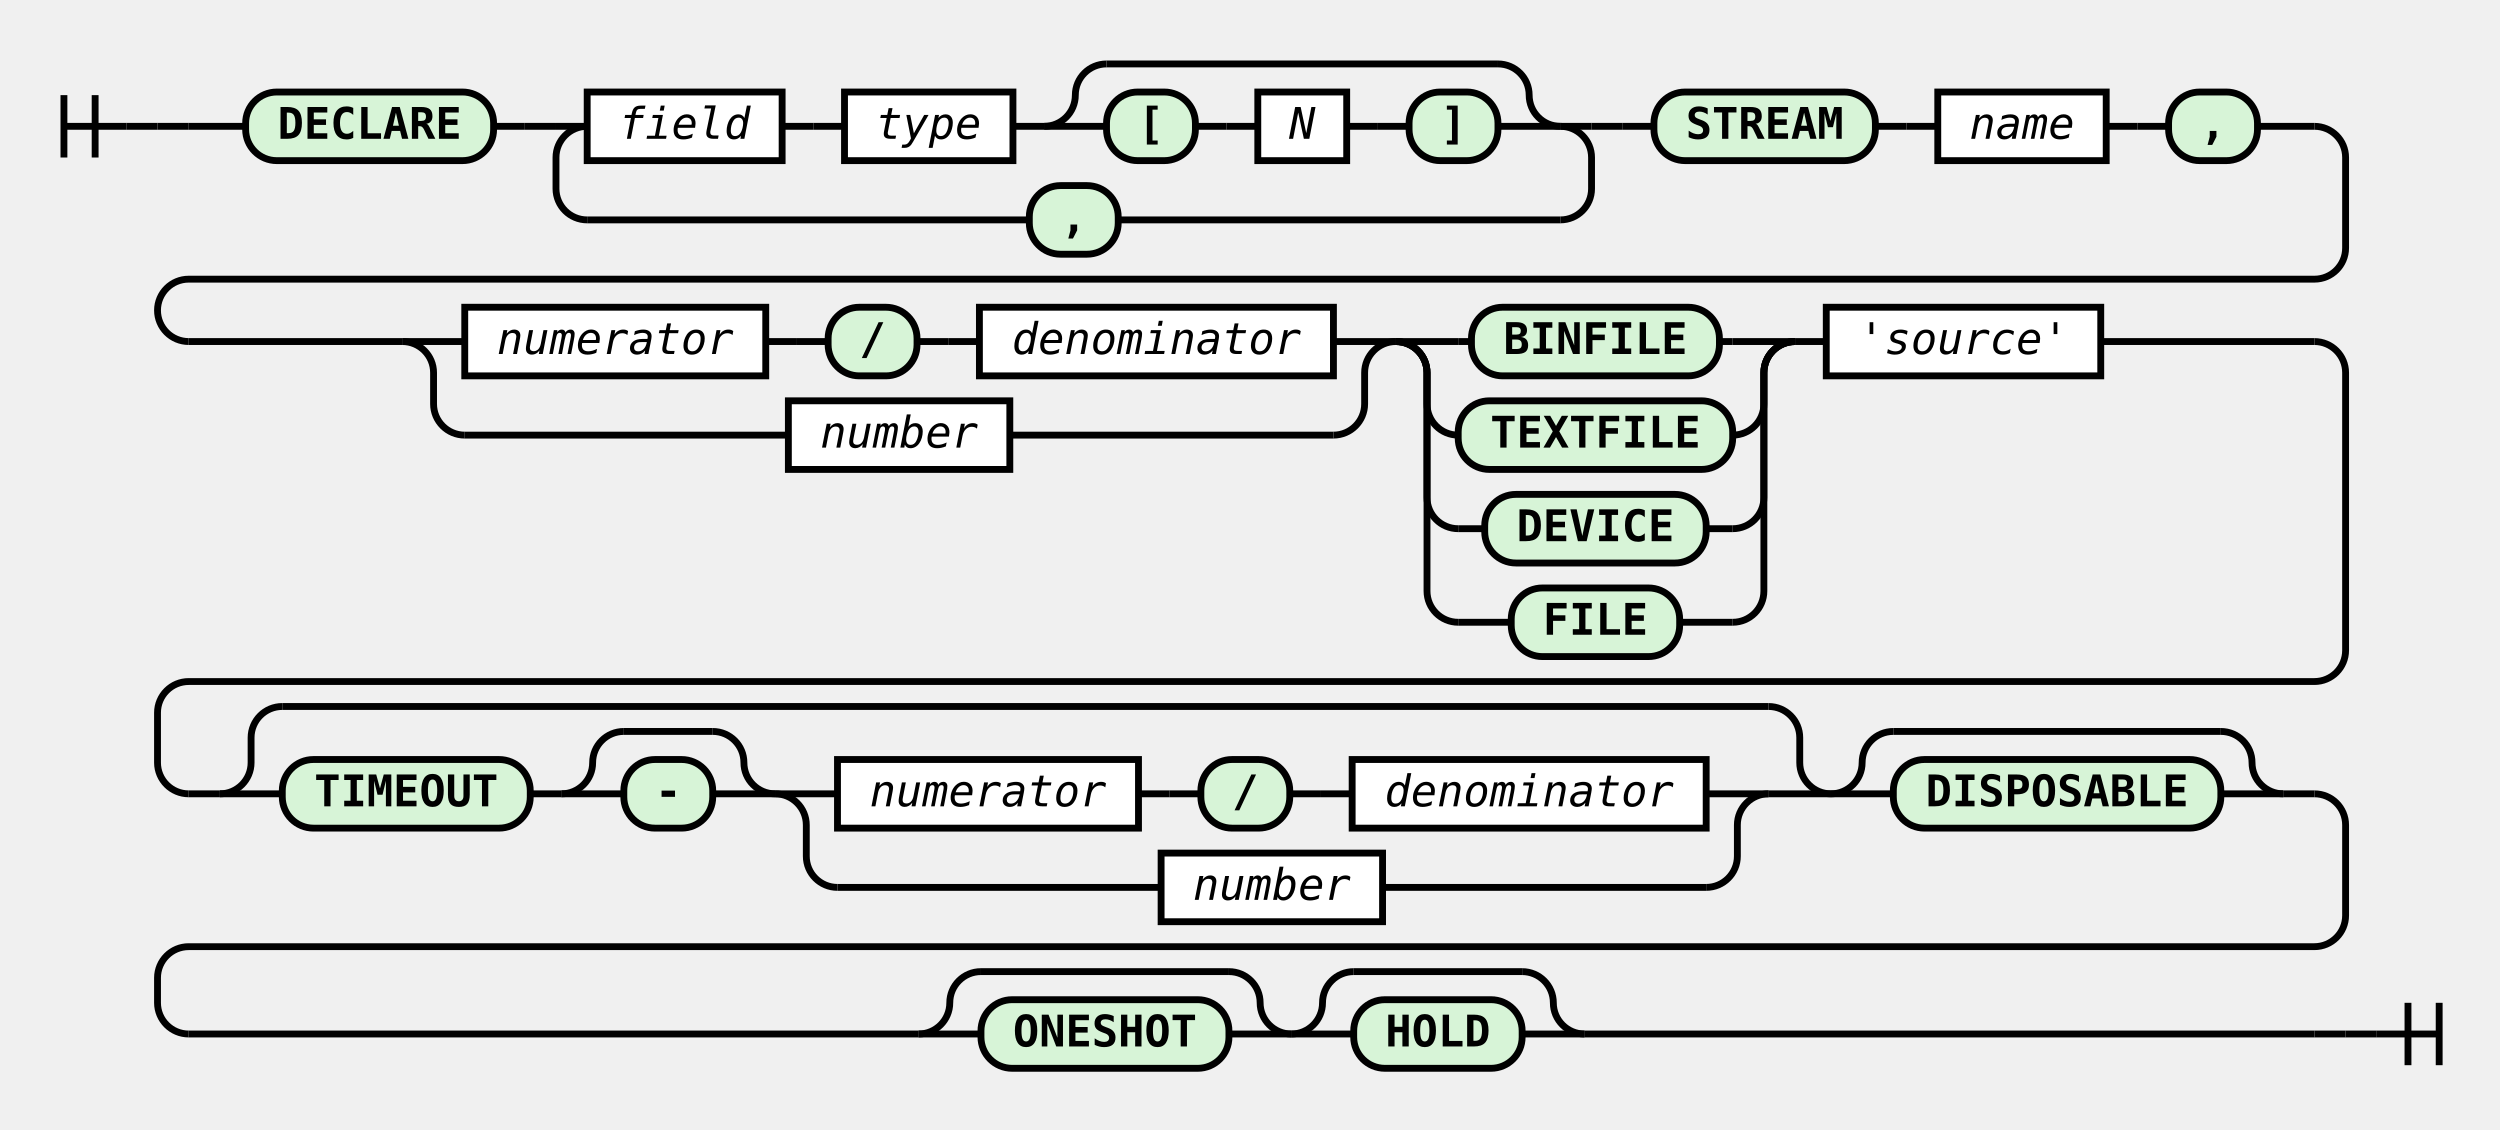
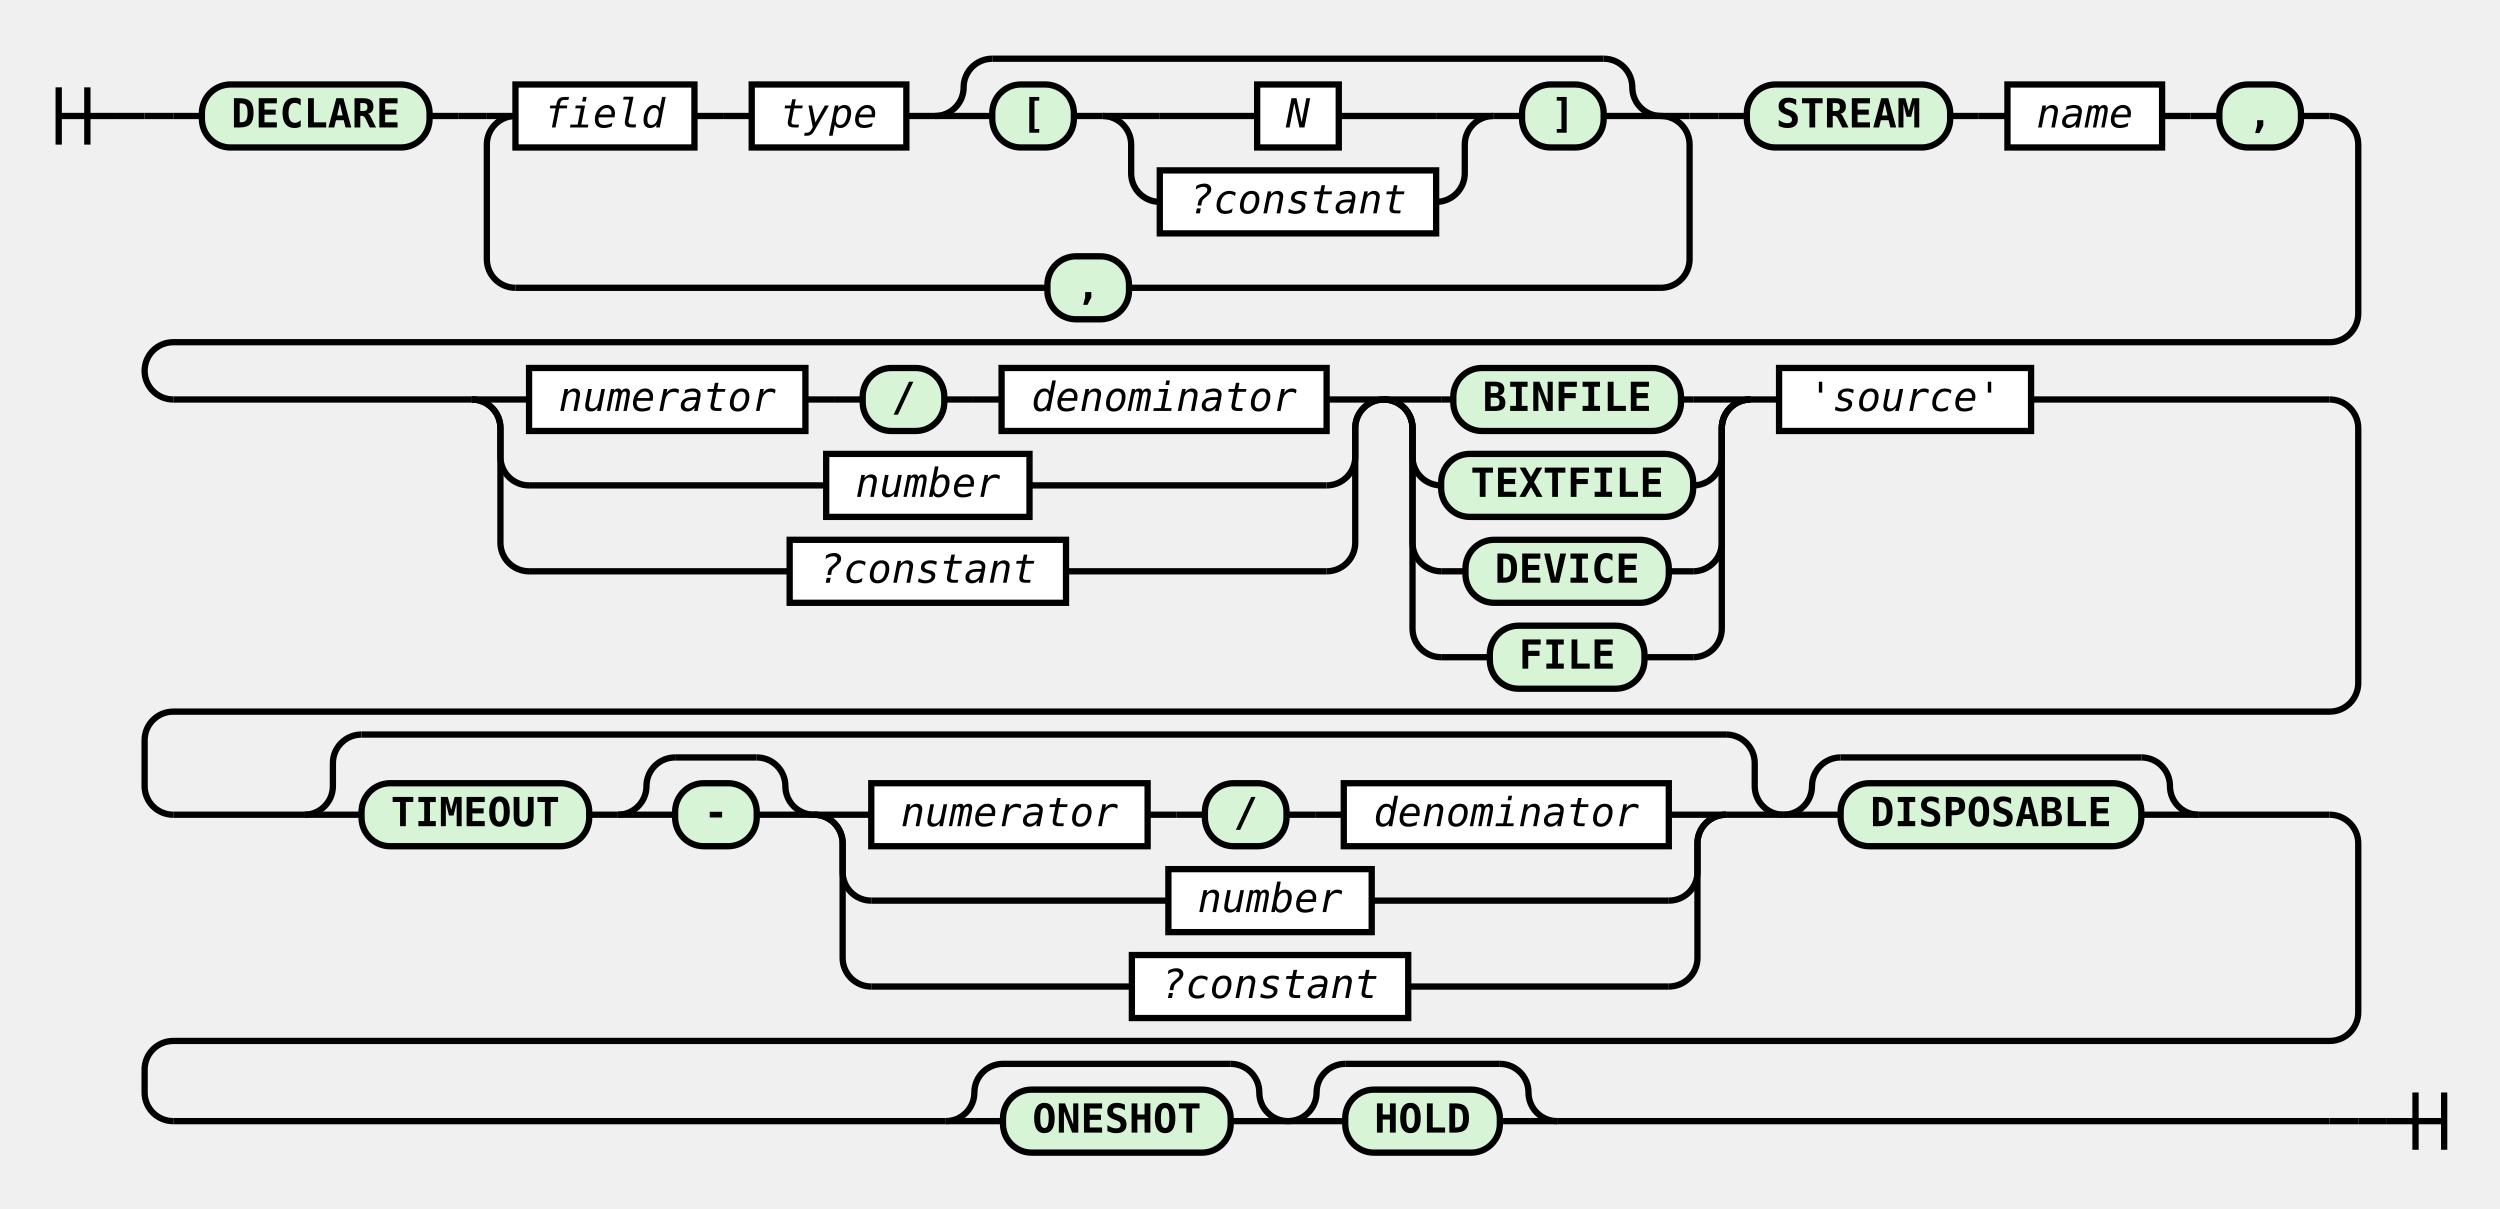
- <svg xmlns="http://www.w3.org/2000/svg" class="railroad-diagram" height="362" viewBox="0 0 801.5 362" width="801.5">
+ <svg xmlns="http://www.w3.org/2000/svg" class="railroad-diagram" height="422" viewBox="0 0 873.0 422" width="873.0">
  <g transform="translate(.5 .5)">
    <g>
      <path d="M20 30v20m10 -20v20m-10 -10h20" />
    </g>
    <path d="M40 40h10" />
    <g>
      <path d="M50 40h0.0" />
      <path d="M50.0 40h10" />
      <g>
-         <path d="M60.0 40h18.25" />
-         <path d="M723.25 40h18.25" />
+         <path d="M60.0 40h10.0" />
+         <path d="M803.0 40h10.0" />
        <g class="terminal ">
-           <path d="M78.25 40h0.0" />
-           <path d="M157.75 40h0.0" />
-           <rect height="22" rx="10" ry="10" width="79.5" x="78.25" y="29" />
-           <text x="118" y="44">DECLARE</text>
-         </g>
-         <path d="M157.75 40h10" />
-         <path d="M167.75 40h10" />
-         <g>
-           <path d="M177.75 40h0.0" />
-           <path d="M509.75 40h0.0" />
-           <path d="M177.75 40h10" />
-           <g>
-             <path d="M187.75 40h0.0" />
-             <path d="M499.75 40h0.0" />
+           <path d="M70.0 40h0.0" />
+           <path d="M149.5 40h0.0" />
+           <rect height="22" rx="10" ry="10" width="79.5" x="70" y="29" />
+           <text x="109.75" y="44">DECLARE</text>
+         </g>
+         <path d="M149.5 40h10" />
+         <path d="M159.5 40h10" />
+         <g>
+           <path d="M169.5 40h0.0" />
+           <path d="M589.5 40h0.0" />
+           <path d="M169.5 40h10" />
+           <g>
+             <path d="M179.5 40h0.0" />
+             <path d="M579.5 40h0.0" />
            <g class="non-terminal ">
-               <path d="M187.75 40h0.0" />
-               <path d="M250.25 40h0.0" />
-               <rect height="22" width="62.5" x="187.75" y="29" />
-               <text x="219" y="44">field</text>
-             </g>
-             <path d="M250.25 40h10" />
-             <path d="M260.25 40h10" />
+               <path d="M179.5 40h0.0" />
+               <path d="M242.0 40h0.0" />
+               <rect height="22" width="62.5" x="179.5" y="29" />
+               <text x="210.75" y="44">field</text>
+             </g>
+             <path d="M242.0 40h10" />
+             <path d="M252.0 40h10" />
            <g class="non-terminal ">
-               <path d="M270.25 40h0.0" />
-               <path d="M324.25 40h0.0" />
-               <rect height="22" width="54" x="270.25" y="29" />
-               <text x="297.25" y="44">type</text>
-             </g>
-             <path d="M324.25 40h10" />
+               <path d="M262.0 40h0.0" />
+               <path d="M316.0 40h0.0" />
+               <rect height="22" width="54" x="262" y="29" />
+               <text x="289" y="44">type</text>
+             </g>
+             <path d="M316.0 40h10" />
            <g>
-               <path d="M334.25 40h0.0" />
-               <path d="M499.75 40h0.0" />
-               <path d="M334.25 40a10 10 0 0 0 10 -10v0a10 10 0 0 1 10 -10" />
+               <path d="M326.0 40h0.0" />
+               <path d="M579.5 40h0.0" />
+               <path d="M326.0 40a10 10 0 0 0 10 -10v0a10 10 0 0 1 10 -10" />
              <g>
-                 <path d="M354.25 20h125.5" />
-               </g>
-               <path d="M479.75 20a10 10 0 0 1 10 10v0a10 10 0 0 0 10 10" />
-               <path d="M334.25 40h20" />
+                 <path d="M346.0 20h213.5" />
+               </g>
+               <path d="M559.5 20a10 10 0 0 1 10 10v0a10 10 0 0 0 10 10" />
+               <path d="M326.0 40h20" />
              <g>
-                 <path d="M354.25 40h0.0" />
-                 <path d="M479.75 40h0.0" />
+                 <path d="M346.0 40h0.0" />
+                 <path d="M559.5 40h0.0" />
                <g class="terminal ">
-                   <path d="M354.25 40h0.0" />
-                   <path d="M382.75 40h0.0" />
-                   <rect height="22" rx="10" ry="10" width="28.5" x="354.25" y="29" />
-                   <text x="368.5" y="44">[</text>
-                 </g>
-                 <path d="M382.75 40h10" />
-                 <path d="M392.75 40h10" />
+                   <path d="M346.0 40h0.0" />
+                   <path d="M374.5 40h0.0" />
+                   <rect height="22" rx="10" ry="10" width="28.5" x="346" y="29" />
+                   <text x="360.25" y="44">[</text>
+                 </g>
+                 <path d="M374.5 40h10" />
+                 <g>
+                   <path d="M384.5 40h0.0" />
+                   <path d="M521.0 40h0.0" />
+                   <path d="M384.5 40h20" />
+                   <g class="non-terminal ">
+                     <path d="M404.5 40h34.0" />
+                     <path d="M467.0 40h34.0" />
+                     <rect height="22" width="28.5" x="438.5" y="29" />
+                     <text x="452.75" y="44">N</text>
+                   </g>
+                   <path d="M501.0 40h20" />
+                   <path d="M384.5 40a10 10 0 0 1 10 10v10a10 10 0 0 0 10 10" />
+                   <g class="non-terminal ">
+                     <path d="M404.5 70h0.0" />
+                     <path d="M501.0 70h0.0" />
+                     <rect height="22" width="96.5" x="404.5" y="59" />
+                     <text x="452.75" y="74">?constant</text>
+                   </g>
+                   <path d="M501.0 70a10 10 0 0 0 10 -10v-10a10 10 0 0 1 10 -10" />
+                 </g>
+                 <path d="M521.0 40h10" />
+                 <g class="terminal ">
+                   <path d="M531.0 40h0.0" />
+                   <path d="M559.5 40h0.0" />
+                   <rect height="22" rx="10" ry="10" width="28.5" x="531" y="29" />
+                   <text x="545.25" y="44">]</text>
+                 </g>
+               </g>
+               <path d="M559.5 40h20" />
+             </g>
+           </g>
+           <path d="M579.5 40h10" />
+           <path d="M179.5 40a10 10 0 0 0 -10 10v40a10 10 0 0 0 10 10" />
+           <g class="terminal ">
+             <path d="M179.5 100h185.75" />
+             <path d="M393.75 100h185.75" />
+             <rect height="22" rx="10" ry="10" width="28.5" x="365.25" y="89" />
+             <text x="379.5" y="104">,</text>
+           </g>
+           <path d="M579.5 100a10 10 0 0 0 10 -10v-40a10 10 0 0 0 -10 -10" />
+         </g>
+         <path d="M589.5 40h10" />
+         <path d="M599.5 40h10" />
+         <g class="terminal ">
+           <path d="M609.5 40h0.0" />
+           <path d="M680.5 40h0.0" />
+           <rect height="22" rx="10" ry="10" width="71" x="609.5" y="29" />
+           <text x="645" y="44">STREAM</text>
+         </g>
+         <path d="M680.5 40h10" />
+         <path d="M690.5 40h10" />
+         <g class="non-terminal ">
+           <path d="M700.5 40h0.0" />
+           <path d="M754.5 40h0.0" />
+           <rect height="22" width="54" x="700.5" y="29" />
+           <text x="727.5" y="44">name</text>
+         </g>
+         <path d="M754.5 40h10" />
+         <path d="M764.5 40h10" />
+         <g class="terminal ">
+           <path d="M774.5 40h0.0" />
+           <path d="M803.0 40h0.0" />
+           <rect height="22" rx="10" ry="10" width="28.5" x="774.5" y="29" />
+           <text x="788.75" y="44">,</text>
+         </g>
+       </g>
+       <path d="M813.0 40a10 10 0 0 1 10 10v59a10 10 0 0 1 -10 10h-753.0a10 10 0 0 0 -10 10v0a10 10 0 0 0 10 10" />
+       <g>
+         <path d="M60.0 139h104.25" />
+         <path d="M708.75 139h104.25" />
+         <g>
+           <path d="M164.25 139h0.0" />
+           <path d="M482.75 139h0.0" />
+           <path d="M164.25 139h20" />
+           <g>
+             <path d="M184.25 139h0.0" />
+             <path d="M462.75 139h0.0" />
+             <g class="non-terminal ">
+               <path d="M184.25 139h0.0" />
+               <path d="M280.75 139h0.0" />
+               <rect height="22" width="96.5" x="184.25" y="128" />
+               <text x="232.5" y="143">numerator</text>
+             </g>
+             <path d="M280.75 139h10" />
+             <path d="M290.75 139h10" />
+             <g class="terminal ">
+               <path d="M300.75 139h0.0" />
+               <path d="M329.25 139h0.0" />
+               <rect height="22" rx="10" ry="10" width="28.5" x="300.75" y="128" />
+               <text x="315" y="143">/</text>
+             </g>
+             <path d="M329.25 139h10" />
+             <path d="M339.25 139h10" />
+             <g class="non-terminal ">
+               <path d="M349.25 139h0.0" />
+               <path d="M462.75 139h0.0" />
+               <rect height="22" width="113.5" x="349.25" y="128" />
+               <text x="406" y="143">denominator</text>
+             </g>
+           </g>
+           <path d="M462.75 139h20" />
+           <path d="M164.25 139a10 10 0 0 1 10 10v10a10 10 0 0 0 10 10" />
+           <g class="non-terminal ">
+             <path d="M184.25 169h103.75" />
+             <path d="M359.0 169h103.75" />
+             <rect height="22" width="71" x="288" y="158" />
+             <text x="323.5" y="173">number</text>
+           </g>
+           <path d="M462.75 169a10 10 0 0 0 10 -10v-10a10 10 0 0 1 10 -10" />
+           <path d="M164.25 139a10 10 0 0 1 10 10v40a10 10 0 0 0 10 10" />
+           <g class="non-terminal ">
+             <path d="M184.25 199h91.0" />
+             <path d="M371.75 199h91.0" />
+             <rect height="22" width="96.5" x="275.25" y="188" />
+             <text x="323.5" y="203">?constant</text>
+           </g>
+           <path d="M462.75 199a10 10 0 0 0 10 -10v-40a10 10 0 0 1 10 -10" />
+         </g>
+         <g>
+           <path d="M482.75 139h0.0" />
+           <path d="M610.75 139h0.0" />
+           <path d="M482.75 139h20" />
+           <g class="terminal ">
+             <path d="M502.75 139h4.25" />
+             <path d="M586.5 139h4.25" />
+             <rect height="22" rx="10" ry="10" width="79.5" x="507" y="128" />
+             <text x="546.75" y="143">BINFILE</text>
+           </g>
+           <path d="M590.75 139h20" />
+           <path d="M482.75 139a10 10 0 0 1 10 10v10a10 10 0 0 0 10 10" />
+           <g class="terminal ">
+             <path d="M502.75 169h0.0" />
+             <path d="M590.75 169h0.0" />
+             <rect height="22" rx="10" ry="10" width="88" x="502.75" y="158" />
+             <text x="546.75" y="173">TEXTFILE</text>
+           </g>
+           <path d="M590.75 169a10 10 0 0 0 10 -10v-10a10 10 0 0 1 10 -10" />
+           <path d="M482.75 139a10 10 0 0 1 10 10v40a10 10 0 0 0 10 10" />
+           <g class="terminal ">
+             <path d="M502.75 199h8.5" />
+             <path d="M582.25 199h8.5" />
+             <rect height="22" rx="10" ry="10" width="71" x="511.25" y="188" />
+             <text x="546.75" y="203">DEVICE</text>
+           </g>
+           <path d="M590.75 199a10 10 0 0 0 10 -10v-40a10 10 0 0 1 10 -10" />
+           <path d="M482.75 139a10 10 0 0 1 10 10v70a10 10 0 0 0 10 10" />
+           <g class="terminal ">
+             <path d="M502.75 229h17.0" />
+             <path d="M573.75 229h17.0" />
+             <rect height="22" rx="10" ry="10" width="54" x="519.75" y="218" />
+             <text x="546.75" y="233">FILE</text>
+           </g>
+           <path d="M590.75 229a10 10 0 0 0 10 -10v-70a10 10 0 0 1 10 -10" />
+         </g>
+         <path d="M610.75 139h10" />
+         <g class="non-terminal ">
+           <path d="M620.75 139h0.0" />
+           <path d="M708.75 139h0.0" />
+           <rect height="22" width="88" x="620.75" y="128" />
+           <text x="664.75" y="143">'source'</text>
+         </g>
+       </g>
+       <path d="M813.0 139a10 10 0 0 1 10 10v89a10 10 0 0 1 -10 10h-753.0a10 10 0 0 0 -10 10v16a10 10 0 0 0 10 10" />
+       <g>
+         <path d="M60.0 284h45.75" />
+         <path d="M767.25 284h45.75" />
+         <g>
+           <path d="M105.75 284h0.0" />
+           <path d="M622.25 284h0.0" />
+           <path d="M105.75 284a10 10 0 0 0 10 -10v-8a10 10 0 0 1 10 -10" />
+           <g>
+             <path d="M125.75 256h476.5" />
+           </g>
+           <path d="M602.25 256a10 10 0 0 1 10 10v8a10 10 0 0 0 10 10" />
+           <path d="M105.75 284h20" />
+           <g>
+             <path d="M125.75 284h0.0" />
+             <path d="M602.25 284h0.0" />
+             <g class="terminal ">
+               <path d="M125.75 284h0.0" />
+               <path d="M205.25 284h0.0" />
+               <rect height="22" rx="10" ry="10" width="79.5" x="125.75" y="273" />
+               <text x="165.5" y="288">TIMEOUT</text>
+             </g>
+             <path d="M205.25 284h10" />
+             <g>
+               <path d="M215.25 284h0.0" />
+               <path d="M283.75 284h0.0" />
+               <path d="M215.25 284a10 10 0 0 0 10 -10v0a10 10 0 0 1 10 -10" />
+               <g>
+                 <path d="M235.25 264h28.5" />
+               </g>
+               <path d="M263.75 264a10 10 0 0 1 10 10v0a10 10 0 0 0 10 10" />
+               <path d="M215.25 284h20" />
+               <g class="terminal ">
+                 <path d="M235.25 284h0.0" />
+                 <path d="M263.75 284h0.0" />
+                 <rect height="22" rx="10" ry="10" width="28.5" x="235.25" y="273" />
+                 <text x="249.5" y="288">-</text>
+               </g>
+               <path d="M263.75 284h20" />
+             </g>
+             <g>
+               <path d="M283.75 284h0.0" />
+               <path d="M602.25 284h0.0" />
+               <path d="M283.75 284h20" />
+               <g>
+                 <path d="M303.75 284h0.0" />
+                 <path d="M582.25 284h0.0" />
                <g class="non-terminal ">
-                   <path d="M402.75 40h0.0" />
-                   <path d="M431.25 40h0.0" />
-                   <rect height="22" width="28.5" x="402.75" y="29" />
-                   <text x="417" y="44">N</text>
-                 </g>
-                 <path d="M431.25 40h10" />
-                 <path d="M441.25 40h10" />
+                   <path d="M303.75 284h0.0" />
+                   <path d="M400.25 284h0.0" />
+                   <rect height="22" width="96.5" x="303.75" y="273" />
+                   <text x="352" y="288">numerator</text>
+                 </g>
+                 <path d="M400.25 284h10" />
+                 <path d="M410.25 284h10" />
                <g class="terminal ">
-                   <path d="M451.25 40h0.0" />
-                   <path d="M479.75 40h0.0" />
-                   <rect height="22" rx="10" ry="10" width="28.5" x="451.25" y="29" />
-                   <text x="465.5" y="44">]</text>
-                 </g>
-               </g>
-               <path d="M479.75 40h20" />
-             </g>
-           </g>
-           <path d="M499.75 40h10" />
-           <path d="M187.75 40a10 10 0 0 0 -10 10v10a10 10 0 0 0 10 10" />
-           <g class="terminal ">
-             <path d="M187.75 70h141.75" />
-             <path d="M358.0 70h141.75" />
-             <rect height="22" rx="10" ry="10" width="28.5" x="329.5" y="59" />
-             <text x="343.75" y="74">,</text>
-           </g>
-           <path d="M499.75 70a10 10 0 0 0 10 -10v-10a10 10 0 0 0 -10 -10" />
-         </g>
-         <path d="M509.75 40h10" />
-         <path d="M519.75 40h10" />
-         <g class="terminal ">
-           <path d="M529.75 40h0.0" />
-           <path d="M600.75 40h0.0" />
-           <rect height="22" rx="10" ry="10" width="71" x="529.75" y="29" />
-           <text x="565.25" y="44">STREAM</text>
-         </g>
-         <path d="M600.75 40h10" />
-         <path d="M610.75 40h10" />
-         <g class="non-terminal ">
-           <path d="M620.75 40h0.0" />
-           <path d="M674.75 40h0.0" />
-           <rect height="22" width="54" x="620.75" y="29" />
-           <text x="647.75" y="44">name</text>
-         </g>
-         <path d="M674.75 40h10" />
-         <path d="M684.75 40h10" />
-         <g class="terminal ">
-           <path d="M694.75 40h0.0" />
-           <path d="M723.25 40h0.0" />
-           <rect height="22" rx="10" ry="10" width="28.5" x="694.75" y="29" />
-           <text x="709" y="44">,</text>
+                   <path d="M420.25 284h0.0" />
+                   <path d="M448.75 284h0.0" />
+                   <rect height="22" rx="10" ry="10" width="28.5" x="420.25" y="273" />
+                   <text x="434.5" y="288">/</text>
+                 </g>
+                 <path d="M448.75 284h10" />
+                 <path d="M458.75 284h10" />
+                 <g class="non-terminal ">
+                   <path d="M468.75 284h0.0" />
+                   <path d="M582.25 284h0.0" />
+                   <rect height="22" width="113.5" x="468.75" y="273" />
+                   <text x="525.5" y="288">denominator</text>
+                 </g>
+               </g>
+               <path d="M582.25 284h20" />
+               <path d="M283.75 284a10 10 0 0 1 10 10v10a10 10 0 0 0 10 10" />
+               <g class="non-terminal ">
+                 <path d="M303.75 314h103.75" />
+                 <path d="M478.5 314h103.75" />
+                 <rect height="22" width="71" x="407.5" y="303" />
+                 <text x="443" y="318">number</text>
+               </g>
+               <path d="M582.25 314a10 10 0 0 0 10 -10v-10a10 10 0 0 1 10 -10" />
+               <path d="M283.75 284a10 10 0 0 1 10 10v40a10 10 0 0 0 10 10" />
+               <g class="non-terminal ">
+                 <path d="M303.75 344h91.0" />
+                 <path d="M491.25 344h91.0" />
+                 <rect height="22" width="96.5" x="394.75" y="333" />
+                 <text x="443" y="348">?constant</text>
+               </g>
+               <path d="M582.25 344a10 10 0 0 0 10 -10v-40a10 10 0 0 1 10 -10" />
+             </g>
+           </g>
+           <path d="M602.25 284h20" />
+         </g>
+         <g>
+           <path d="M622.25 284h0.0" />
+           <path d="M767.25 284h0.0" />
+           <path d="M622.25 284a10 10 0 0 0 10 -10v0a10 10 0 0 1 10 -10" />
+           <g>
+             <path d="M642.25 264h105.0" />
+           </g>
+           <path d="M747.25 264a10 10 0 0 1 10 10v0a10 10 0 0 0 10 10" />
+           <path d="M622.25 284h20" />
+           <g class="terminal ">
+             <path d="M642.25 284h0.0" />
+             <path d="M747.25 284h0.0" />
+             <rect height="22" rx="10" ry="10" width="105" x="642.25" y="273" />
+             <text x="694.75" y="288">DISPOSABLE</text>
+           </g>
+           <path d="M747.25 284h20" />
        </g>
      </g>
-       <path d="M741.5 40a10 10 0 0 1 10 10v29a10 10 0 0 1 -10 10h-681.5a10 10 0 0 0 -10 10v0a10 10 0 0 0 10 10" />
+       <path d="M813.0 284a10 10 0 0 1 10 10v59a10 10 0 0 1 -10 10h-753.0a10 10 0 0 0 -10 10v8a10 10 0 0 0 10 10" />
      <g>
-         <path d="M60.0 109h68.5" />
-         <path d="M673.0 109h68.5" />
-         <g>
-           <path d="M128.5 109h0.0" />
-           <path d="M447.0 109h0.0" />
-           <path d="M128.5 109h20" />
-           <g>
-             <path d="M148.5 109h0.0" />
-             <path d="M427.0 109h0.0" />
-             <g class="non-terminal ">
-               <path d="M148.5 109h0.0" />
-               <path d="M245.0 109h0.0" />
-               <rect height="22" width="96.5" x="148.5" y="98" />
-               <text x="196.75" y="113">numerator</text>
-             </g>
-             <path d="M245.0 109h10" />
-             <path d="M255.0 109h10" />
-             <g class="terminal ">
-               <path d="M265.0 109h0.0" />
-               <path d="M293.5 109h0.0" />
-               <rect height="22" rx="10" ry="10" width="28.5" x="265" y="98" />
-               <text x="279.25" y="113">/</text>
-             </g>
-             <path d="M293.5 109h10" />
-             <path d="M303.5 109h10" />
-             <g class="non-terminal ">
-               <path d="M313.5 109h0.0" />
-               <path d="M427.0 109h0.0" />
-               <rect height="22" width="113.5" x="313.5" y="98" />
-               <text x="370.25" y="113">denominator</text>
-             </g>
-           </g>
-           <path d="M427.0 109h20" />
-           <path d="M128.5 109a10 10 0 0 1 10 10v10a10 10 0 0 0 10 10" />
-           <g class="non-terminal ">
-             <path d="M148.5 139h103.75" />
-             <path d="M323.25 139h103.75" />
-             <rect height="22" width="71" x="252.25" y="128" />
-             <text x="287.75" y="143">number</text>
-           </g>
-           <path d="M427.0 139a10 10 0 0 0 10 -10v-10a10 10 0 0 1 10 -10" />
-         </g>
-         <g>
-           <path d="M447.0 109h0.0" />
-           <path d="M575.0 109h0.0" />
-           <path d="M447.0 109h20" />
-           <g class="terminal ">
-             <path d="M467.0 109h4.25" />
-             <path d="M550.75 109h4.25" />
-             <rect height="22" rx="10" ry="10" width="79.5" x="471.25" y="98" />
-             <text x="511" y="113">BINFILE</text>
-           </g>
-           <path d="M555.0 109h20" />
-           <path d="M447.0 109a10 10 0 0 1 10 10v10a10 10 0 0 0 10 10" />
-           <g class="terminal ">
-             <path d="M467.0 139h0.0" />
-             <path d="M555.0 139h0.0" />
-             <rect height="22" rx="10" ry="10" width="88" x="467" y="128" />
-             <text x="511" y="143">TEXTFILE</text>
-           </g>
-           <path d="M555.0 139a10 10 0 0 0 10 -10v-10a10 10 0 0 1 10 -10" />
-           <path d="M447.0 109a10 10 0 0 1 10 10v40a10 10 0 0 0 10 10" />
-           <g class="terminal ">
-             <path d="M467.0 169h8.5" />
-             <path d="M546.5 169h8.5" />
-             <rect height="22" rx="10" ry="10" width="71" x="475.5" y="158" />
-             <text x="511" y="173">DEVICE</text>
-           </g>
-           <path d="M555.0 169a10 10 0 0 0 10 -10v-40a10 10 0 0 1 10 -10" />
-           <path d="M447.0 109a10 10 0 0 1 10 10v70a10 10 0 0 0 10 10" />
-           <g class="terminal ">
-             <path d="M467.0 199h17.0" />
-             <path d="M538.0 199h17.0" />
-             <rect height="22" rx="10" ry="10" width="54" x="484" y="188" />
-             <text x="511" y="203">FILE</text>
-           </g>
-           <path d="M555.0 199a10 10 0 0 0 10 -10v-70a10 10 0 0 1 10 -10" />
-         </g>
-         <path d="M575.0 109h10" />
-         <g class="non-terminal ">
-           <path d="M585.0 109h0.0" />
-           <path d="M673.0 109h0.0" />
-           <rect height="22" width="88" x="585" y="98" />
-           <text x="629" y="113">'source'</text>
+         <path d="M60.0 391h269.75" />
+         <path d="M543.25 391h269.75" />
+         <g>
+           <path d="M329.75 391h0.0" />
+           <path d="M449.25 391h0.0" />
+           <path d="M329.75 391a10 10 0 0 0 10 -10v0a10 10 0 0 1 10 -10" />
+           <g>
+             <path d="M349.75 371h79.5" />
+           </g>
+           <path d="M429.25 371a10 10 0 0 1 10 10v0a10 10 0 0 0 10 10" />
+           <path d="M329.75 391h20" />
+           <g class="terminal ">
+             <path d="M349.75 391h0.0" />
+             <path d="M429.25 391h0.0" />
+             <rect height="22" rx="10" ry="10" width="79.5" x="349.75" y="380" />
+             <text x="389.5" y="395">ONESHOT</text>
+           </g>
+           <path d="M429.25 391h20" />
+         </g>
+         <g>
+           <path d="M449.25 391h0.0" />
+           <path d="M543.25 391h0.0" />
+           <path d="M449.25 391a10 10 0 0 0 10 -10v0a10 10 0 0 1 10 -10" />
+           <g>
+             <path d="M469.25 371h54.0" />
+           </g>
+           <path d="M523.25 371a10 10 0 0 1 10 10v0a10 10 0 0 0 10 10" />
+           <path d="M449.25 391h20" />
+           <g class="terminal ">
+             <path d="M469.25 391h0.0" />
+             <path d="M523.25 391h0.0" />
+             <rect height="22" rx="10" ry="10" width="54" x="469.25" y="380" />
+             <text x="496.25" y="395">HOLD</text>
+           </g>
+           <path d="M523.25 391h20" />
        </g>
      </g>
-       <path d="M741.5 109a10 10 0 0 1 10 10v89a10 10 0 0 1 -10 10h-681.5a10 10 0 0 0 -10 10v16a10 10 0 0 0 10 10" />
-       <g>
-         <path d="M60.0 254h10.0" />
-         <path d="M731.5 254h10.0" />
-         <g>
-           <path d="M70.0 254h0.0" />
-           <path d="M586.5 254h0.0" />
-           <path d="M70.0 254a10 10 0 0 0 10 -10v-8a10 10 0 0 1 10 -10" />
-           <g>
-             <path d="M90.0 226h476.5" />
-           </g>
-           <path d="M566.5 226a10 10 0 0 1 10 10v8a10 10 0 0 0 10 10" />
-           <path d="M70.0 254h20" />
-           <g>
-             <path d="M90.0 254h0.0" />
-             <path d="M566.5 254h0.0" />
-             <g class="terminal ">
-               <path d="M90.0 254h0.0" />
-               <path d="M169.5 254h0.0" />
-               <rect height="22" rx="10" ry="10" width="79.5" x="90" y="243" />
-               <text x="129.75" y="258">TIMEOUT</text>
-             </g>
-             <path d="M169.5 254h10" />
-             <g>
-               <path d="M179.5 254h0.0" />
-               <path d="M248.0 254h0.0" />
-               <path d="M179.5 254a10 10 0 0 0 10 -10v0a10 10 0 0 1 10 -10" />
-               <g>
-                 <path d="M199.5 234h28.5" />
-               </g>
-               <path d="M228.0 234a10 10 0 0 1 10 10v0a10 10 0 0 0 10 10" />
-               <path d="M179.5 254h20" />
-               <g class="terminal ">
-                 <path d="M199.5 254h0.0" />
-                 <path d="M228.0 254h0.0" />
-                 <rect height="22" rx="10" ry="10" width="28.5" x="199.5" y="243" />
-                 <text x="213.75" y="258">-</text>
-               </g>
-               <path d="M228.0 254h20" />
-             </g>
-             <g>
-               <path d="M248.0 254h0.0" />
-               <path d="M566.5 254h0.0" />
-               <path d="M248.0 254h20" />
-               <g>
-                 <path d="M268.0 254h0.0" />
-                 <path d="M546.5 254h0.0" />
-                 <g class="non-terminal ">
-                   <path d="M268.0 254h0.0" />
-                   <path d="M364.5 254h0.0" />
-                   <rect height="22" width="96.5" x="268" y="243" />
-                   <text x="316.25" y="258">numerator</text>
-                 </g>
-                 <path d="M364.5 254h10" />
-                 <path d="M374.5 254h10" />
-                 <g class="terminal ">
-                   <path d="M384.5 254h0.0" />
-                   <path d="M413.0 254h0.0" />
-                   <rect height="22" rx="10" ry="10" width="28.5" x="384.5" y="243" />
-                   <text x="398.75" y="258">/</text>
-                 </g>
-                 <path d="M413.0 254h10" />
-                 <path d="M423.0 254h10" />
-                 <g class="non-terminal ">
-                   <path d="M433.0 254h0.0" />
-                   <path d="M546.5 254h0.0" />
-                   <rect height="22" width="113.5" x="433" y="243" />
-                   <text x="489.75" y="258">denominator</text>
-                 </g>
-               </g>
-               <path d="M546.5 254h20" />
-               <path d="M248.0 254a10 10 0 0 1 10 10v10a10 10 0 0 0 10 10" />
-               <g class="non-terminal ">
-                 <path d="M268.0 284h103.75" />
-                 <path d="M442.75 284h103.75" />
-                 <rect height="22" width="71" x="371.75" y="273" />
-                 <text x="407.25" y="288">number</text>
-               </g>
-               <path d="M546.5 284a10 10 0 0 0 10 -10v-10a10 10 0 0 1 10 -10" />
-             </g>
-           </g>
-           <path d="M566.5 254h20" />
-         </g>
-         <g>
-           <path d="M586.5 254h0.0" />
-           <path d="M731.5 254h0.0" />
-           <path d="M586.5 254a10 10 0 0 0 10 -10v0a10 10 0 0 1 10 -10" />
-           <g>
-             <path d="M606.5 234h105.0" />
-           </g>
-           <path d="M711.5 234a10 10 0 0 1 10 10v0a10 10 0 0 0 10 10" />
-           <path d="M586.5 254h20" />
-           <g class="terminal ">
-             <path d="M606.5 254h0.0" />
-             <path d="M711.5 254h0.0" />
-             <rect height="22" rx="10" ry="10" width="105" x="606.5" y="243" />
-             <text x="659" y="258">DISPOSABLE</text>
-           </g>
-           <path d="M711.5 254h20" />
-         </g>
-       </g>
-       <path d="M741.5 254a10 10 0 0 1 10 10v29a10 10 0 0 1 -10 10h-681.5a10 10 0 0 0 -10 10v8a10 10 0 0 0 10 10" />
-       <g>
-         <path d="M60.0 331h234.0" />
-         <path d="M507.5 331h234.0" />
-         <g>
-           <path d="M294.0 331h0.0" />
-           <path d="M413.5 331h0.0" />
-           <path d="M294.0 331a10 10 0 0 0 10 -10v0a10 10 0 0 1 10 -10" />
-           <g>
-             <path d="M314.0 311h79.5" />
-           </g>
-           <path d="M393.5 311a10 10 0 0 1 10 10v0a10 10 0 0 0 10 10" />
-           <path d="M294.0 331h20" />
-           <g class="terminal ">
-             <path d="M314.0 331h0.0" />
-             <path d="M393.5 331h0.0" />
-             <rect height="22" rx="10" ry="10" width="79.5" x="314" y="320" />
-             <text x="353.75" y="335">ONESHOT</text>
-           </g>
-           <path d="M393.5 331h20" />
-         </g>
-         <g>
-           <path d="M413.5 331h0.0" />
-           <path d="M507.5 331h0.0" />
-           <path d="M413.5 331a10 10 0 0 0 10 -10v0a10 10 0 0 1 10 -10" />
-           <g>
-             <path d="M433.5 311h54.0" />
-           </g>
-           <path d="M487.5 311a10 10 0 0 1 10 10v0a10 10 0 0 0 10 10" />
-           <path d="M413.5 331h20" />
-           <g class="terminal ">
-             <path d="M433.5 331h0.0" />
-             <path d="M487.5 331h0.0" />
-             <rect height="22" rx="10" ry="10" width="54" x="433.5" y="320" />
-             <text x="460.5" y="335">HOLD</text>
-           </g>
-           <path d="M487.5 331h20" />
-         </g>
-       </g>
-       <path d="M741.5 331h10" />
-       <path d="M751.5 331h0.0" />
+       <path d="M813.0 391h10" />
+       <path d="M823.0 391h0.0" />
    </g>
-     <path d="M751.5 331h10" />
-     <path d="M 761.5 331 h 20 m -10 -10 v 20 m 10 -20 v 20" />
+     <path d="M823.0 391h10" />
+     <path d="M 833.0 391 h 20 m -10 -10 v 20 m 10 -20 v 20" />
  </g>
  <style>/*  */
	svg.railroad-diagram {
		background-color: transparent;
	}
	svg.railroad-diagram path {
		stroke-width: 2.2;
		stroke: #000000;
		fill: none;
	}
	svg.railroad-diagram text {
		font: bold 14px "DejaVu Sans Mono", monospace;
		text-anchor: middle;
		fill: #000000;
	}
	svg.railroad-diagram text.label {
		text-anchor: start;
	}
	svg.railroad-diagram text.comment {
		font: italic 12px "DejaVu Sans Mono", monospace;
	}
	svg.railroad-diagram rect {
		stroke-width: 2.2;
		stroke: #000000;
		fill: #d7f4d7;
	}
	svg.railroad-diagram rect.group-box {
		stroke: gray;
		stroke-dasharray: 10 5;
		fill: none;
	}
	svg.railroad-diagram g.non-terminal rect {
		fill: #ffffff;
	}
	svg.railroad-diagram g.non-terminal text {
		font-style: italic;
		font-weight: normal;
	}

/*  */
</style>
</svg>
